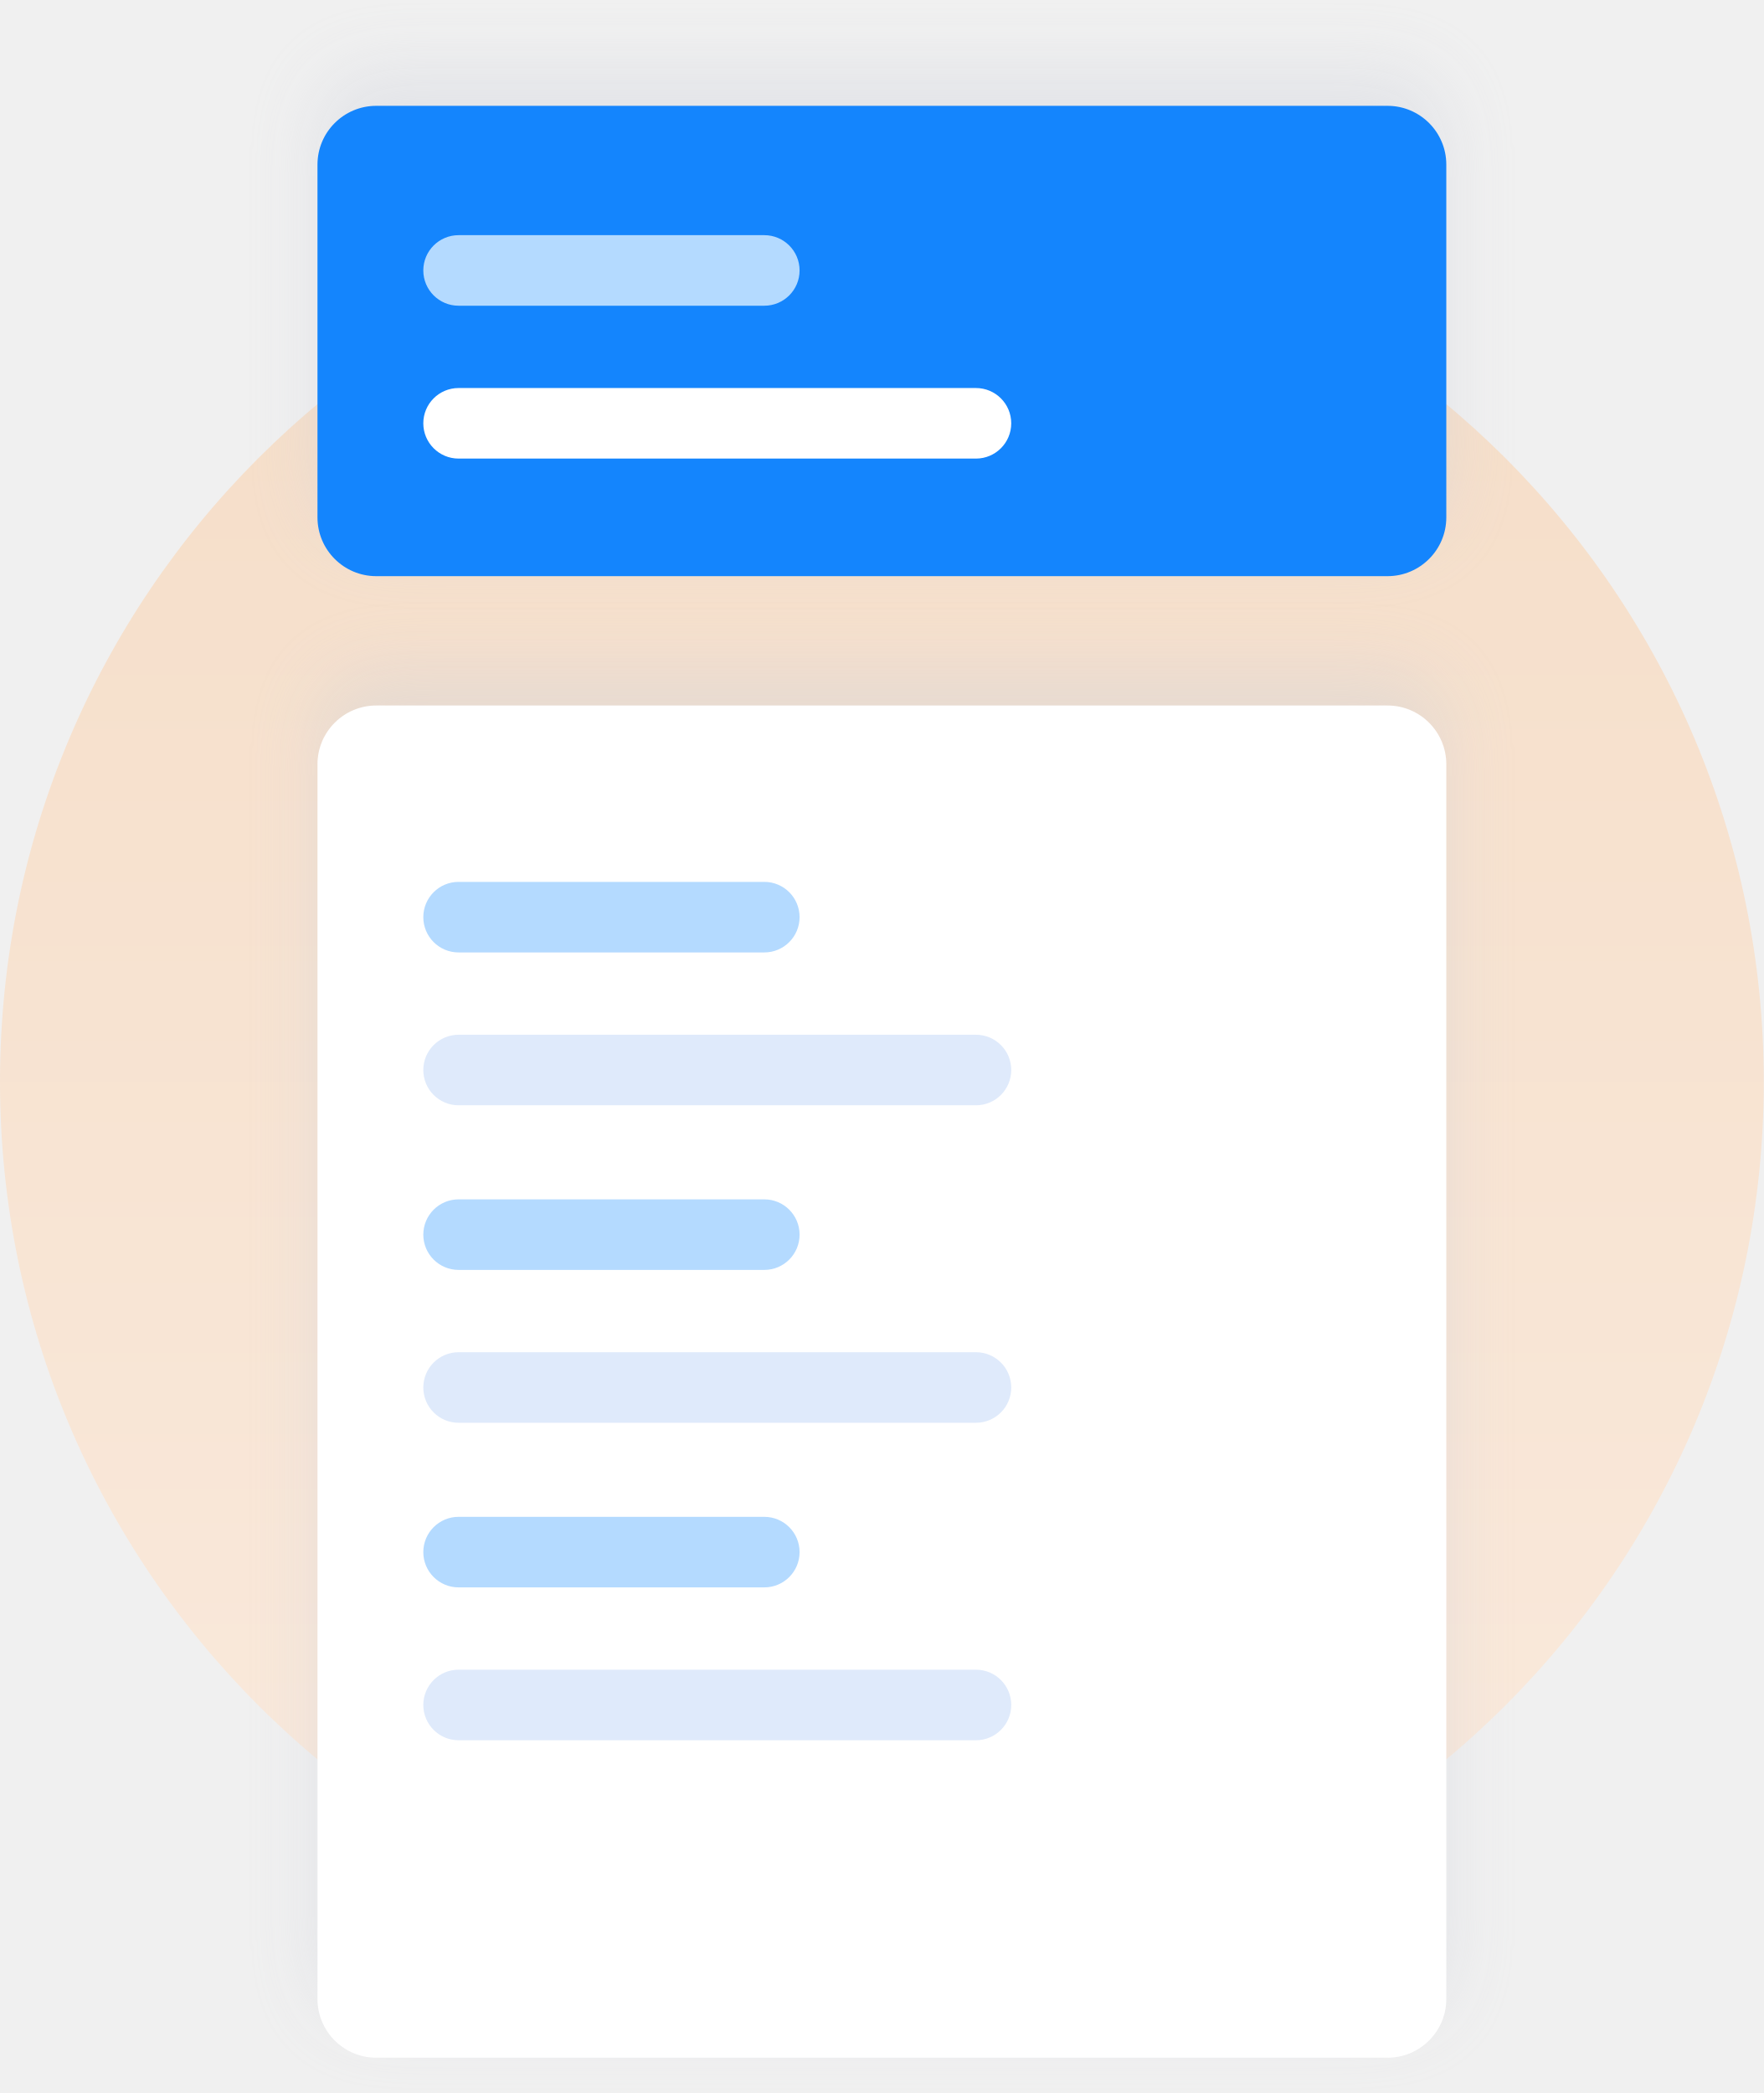
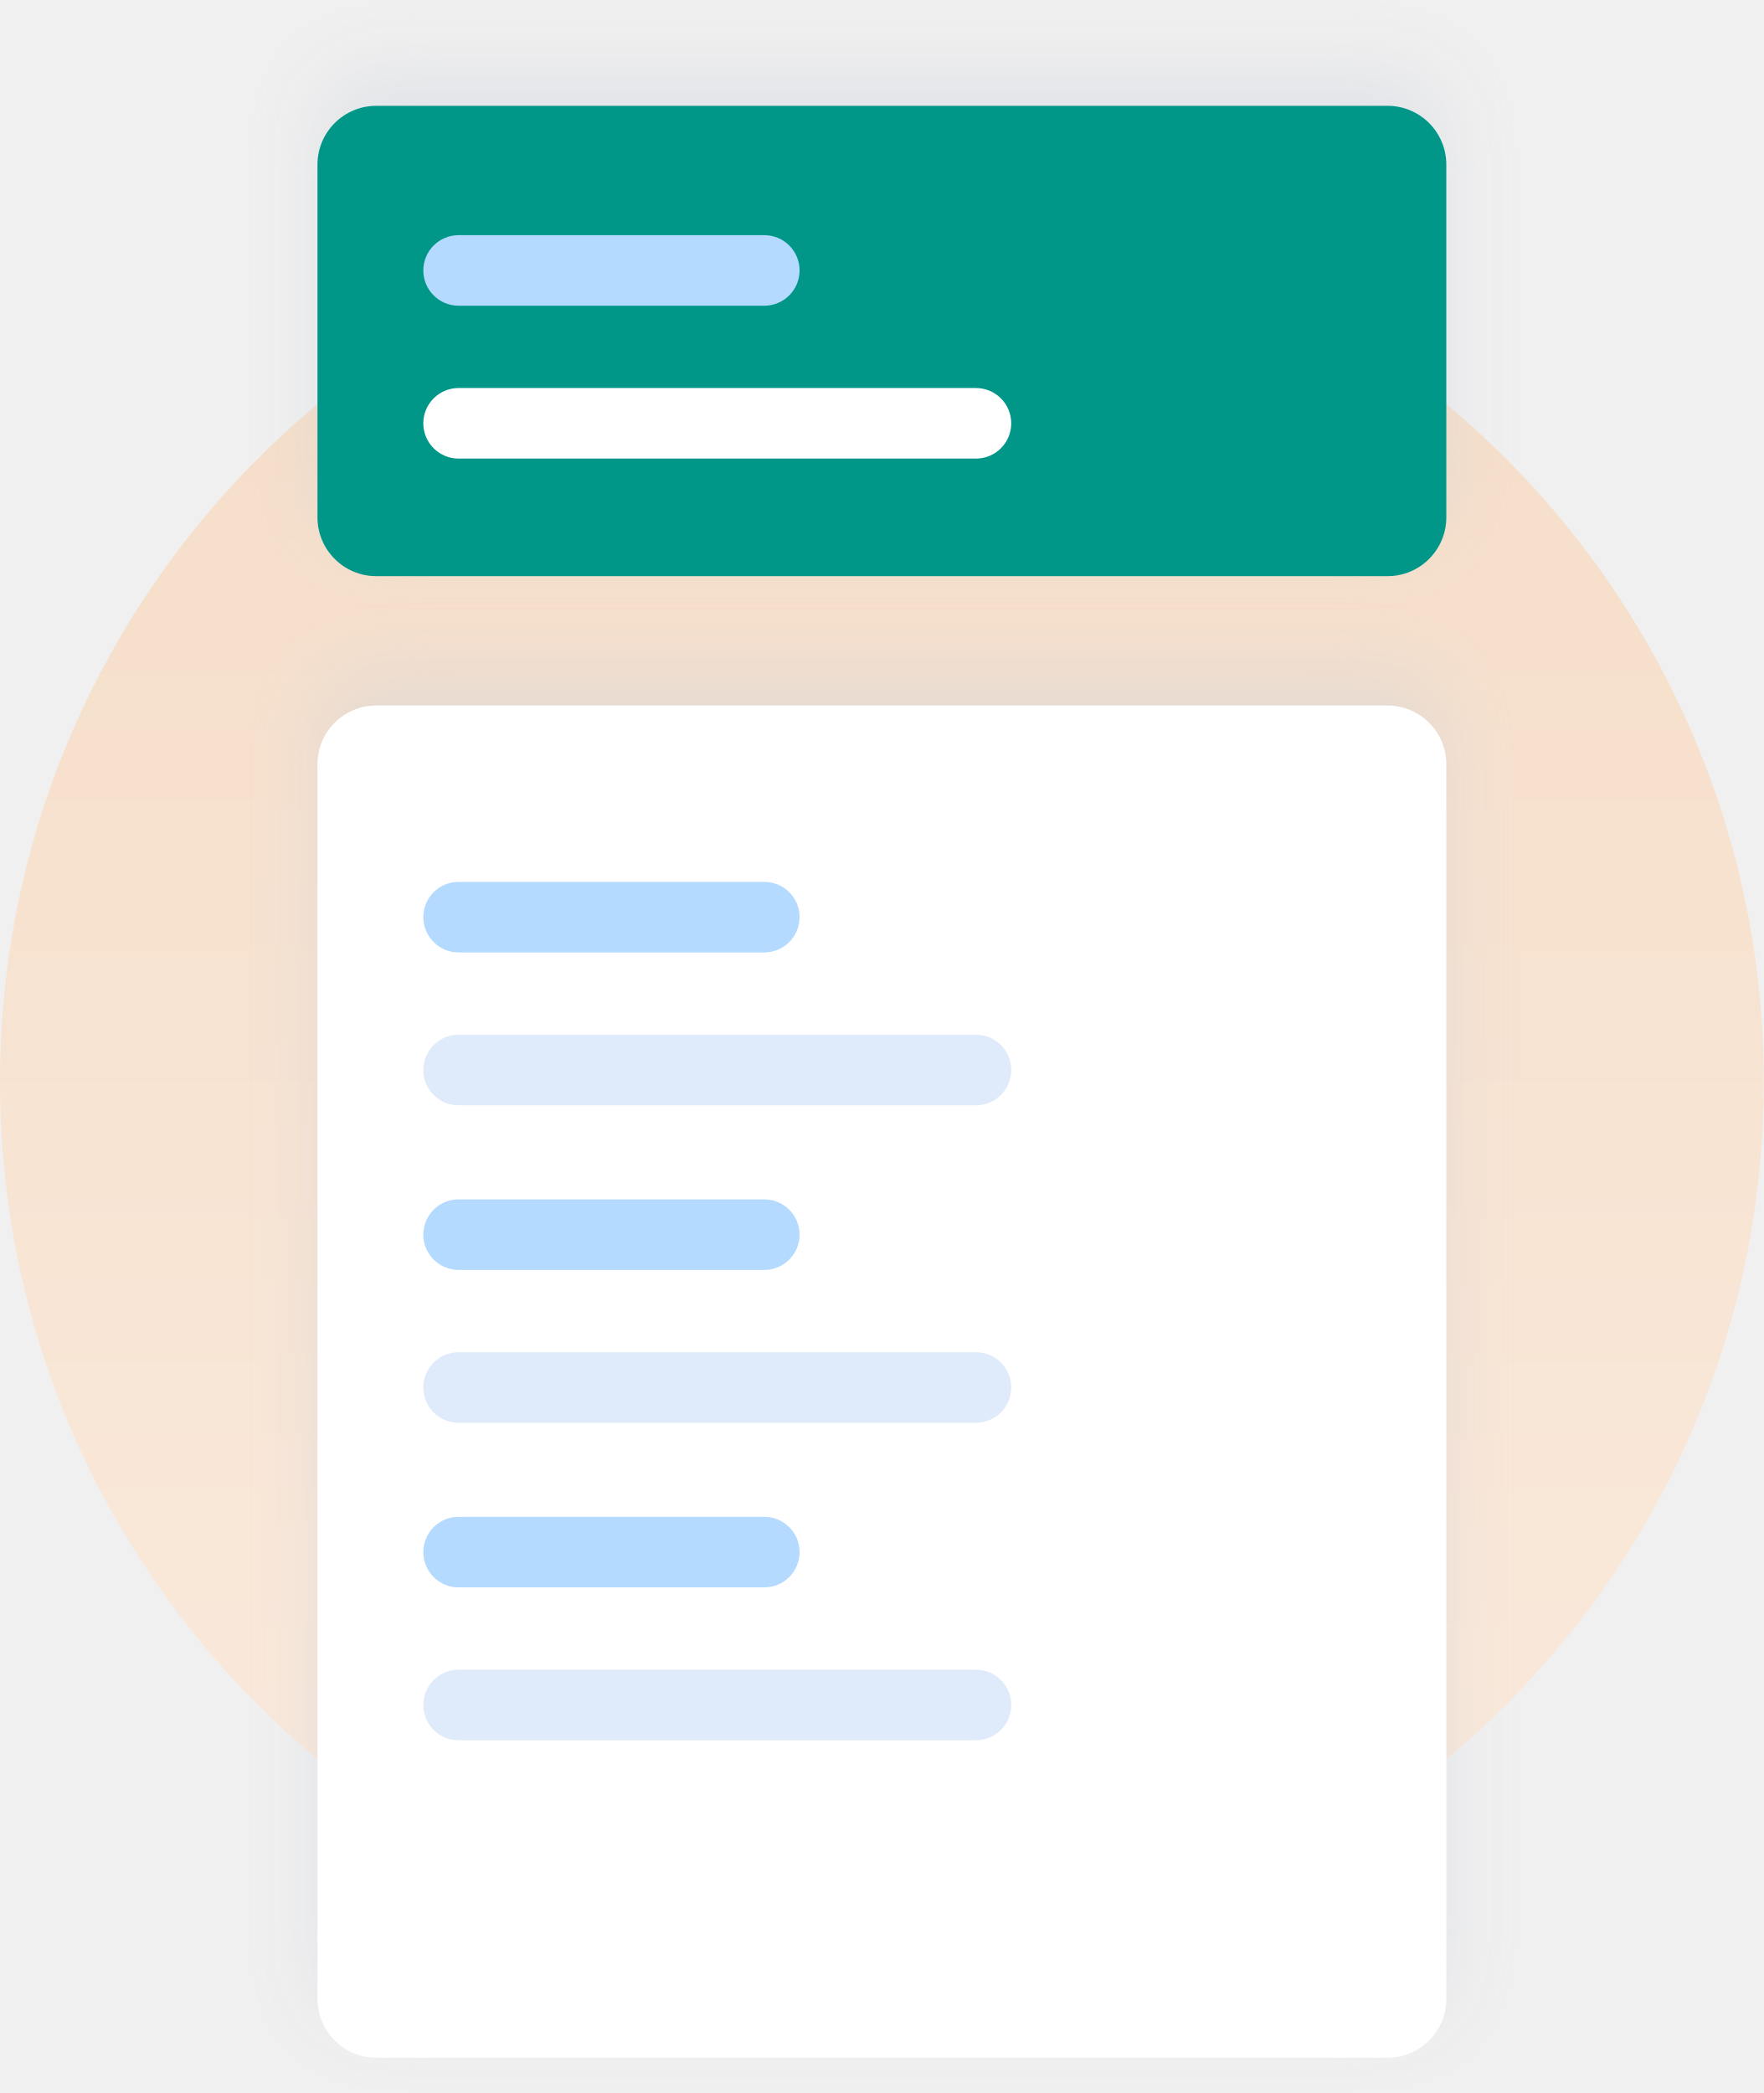
<svg xmlns="http://www.w3.org/2000/svg" width="150" height="178" viewBox="0 0 150 178" fill="none">
  <path d="M75 167C116.421 167 150 133.421 150 92C150 50.579 116.421 17 75 17C33.579 17 0 50.579 0 92C0 133.421 33.579 167 75 167Z" fill="url(#paint0_linear_236_429)" />
  <g filter="url(#filter0_d_236_429)">
    <path d="M118 60H32C29.239 60 27 62.239 27 65V170C27 172.761 29.239 175 32 175H118C120.761 175 123 172.761 123 170V65C123 62.239 120.761 60 118 60Z" fill="white" />
  </g>
  <path d="M65 75H39C37.343 75 36 76.343 36 78C36 79.657 37.343 81 39 81H65C66.657 81 68 79.657 68 78C68 76.343 66.657 75 65 75Z" fill="#B4DAFF" />
  <path d="M83 88H39C37.343 88 36 89.343 36 91C36 92.657 37.343 94 39 94H83C84.657 94 86 92.657 86 91C86 89.343 84.657 88 83 88Z" fill="#DFEAFB" />
  <path d="M65 102H39C37.343 102 36 103.343 36 105C36 106.657 37.343 108 39 108H65C66.657 108 68 106.657 68 105C68 103.343 66.657 102 65 102Z" fill="#B4DAFF" />
  <path d="M83 115H39C37.343 115 36 116.343 36 118C36 119.657 37.343 121 39 121H83C84.657 121 86 119.657 86 118C86 116.343 84.657 115 83 115Z" fill="#DFEAFB" />
  <path d="M65 129H39C37.343 129 36 130.343 36 132C36 133.657 37.343 135 39 135H65C66.657 135 68 133.657 68 132C68 130.343 66.657 129 65 129Z" fill="#B4DAFF" />
  <path d="M83 142H39C37.343 142 36 143.343 36 145C36 146.657 37.343 148 39 148H83C84.657 148 86 146.657 86 145C86 143.343 84.657 142 83 142Z" fill="#DFEAFB" />
  <g filter="url(#filter1_d_236_429)">
-     <path d="M118 9H32C29.239 9 27 11.239 27 14V44C27 46.761 29.239 49 32 49H118C120.761 49 123 46.761 123 44V14C123 11.239 120.761 9 118 9Z" fill="#1485FD" />
+     <path d="M118 9H32C29.239 9 27 11.239 27 14V44C27 46.761 29.239 49 32 49H118C120.761 49 123 46.761 123 44V14C123 11.239 120.761 9 118 9Z" fill="#009688" />
  </g>
  <path d="M65 20H39C37.343 20 36 21.343 36 23C36 24.657 37.343 26 39 26H65C66.657 26 68 24.657 68 23C68 21.343 66.657 20 65 20Z" fill="#B4DAFF" />
  <path d="M83 33H39C37.343 33 36 34.343 36 36C36 37.657 37.343 39 39 39H83C84.657 39 86 37.657 86 36C86 34.343 84.657 33 83 33Z" fill="white" />
  <defs>
    <filter id="filter0_d_236_429" x="21" y="51" width="108" height="127" filterUnits="userSpaceOnUse" color-interpolation-filters="sRGB">
      <feFlood flood-opacity="0" result="BackgroundImageFix" />
      <feColorMatrix in="SourceAlpha" type="matrix" values="0 0 0 0 0 0 0 0 0 0 0 0 0 0 0 0 0 0 127 0" result="hardAlpha" />
      <feOffset dy="-3" />
      <feGaussianBlur stdDeviation="3" />
      <feColorMatrix type="matrix" values="0 0 0 0 0.788 0 0 0 0 0.804 0 0 0 0 0.851 0 0 0 0.349 0" />
      <feBlend mode="normal" in2="BackgroundImageFix" result="effect1_dropShadow_236_429" />
      <feBlend mode="normal" in="SourceGraphic" in2="effect1_dropShadow_236_429" result="shape" />
    </filter>
    <filter id="filter1_d_236_429" x="21" y="0" width="108" height="52" filterUnits="userSpaceOnUse" color-interpolation-filters="sRGB">
      <feFlood flood-opacity="0" result="BackgroundImageFix" />
      <feColorMatrix in="SourceAlpha" type="matrix" values="0 0 0 0 0 0 0 0 0 0 0 0 0 0 0 0 0 0 127 0" result="hardAlpha" />
      <feOffset dy="-3" />
      <feGaussianBlur stdDeviation="3" />
      <feColorMatrix type="matrix" values="0 0 0 0 0.788 0 0 0 0 0.804 0 0 0 0 0.851 0 0 0 0.349 0" />
      <feBlend mode="normal" in2="BackgroundImageFix" result="effect1_dropShadow_236_429" />
      <feBlend mode="normal" in="SourceGraphic" in2="effect1_dropShadow_236_429" result="shape" />
    </filter>
    <linearGradient id="paint0_linear_236_429" x1="75" y1="17" x2="75" y2="167" gradientUnits="userSpaceOnUse">
      <stop stop-color="#F5DDC7" />
      <stop offset="1" stop-color="#FAEADD" />
    </linearGradient>
  </defs>
</svg>
